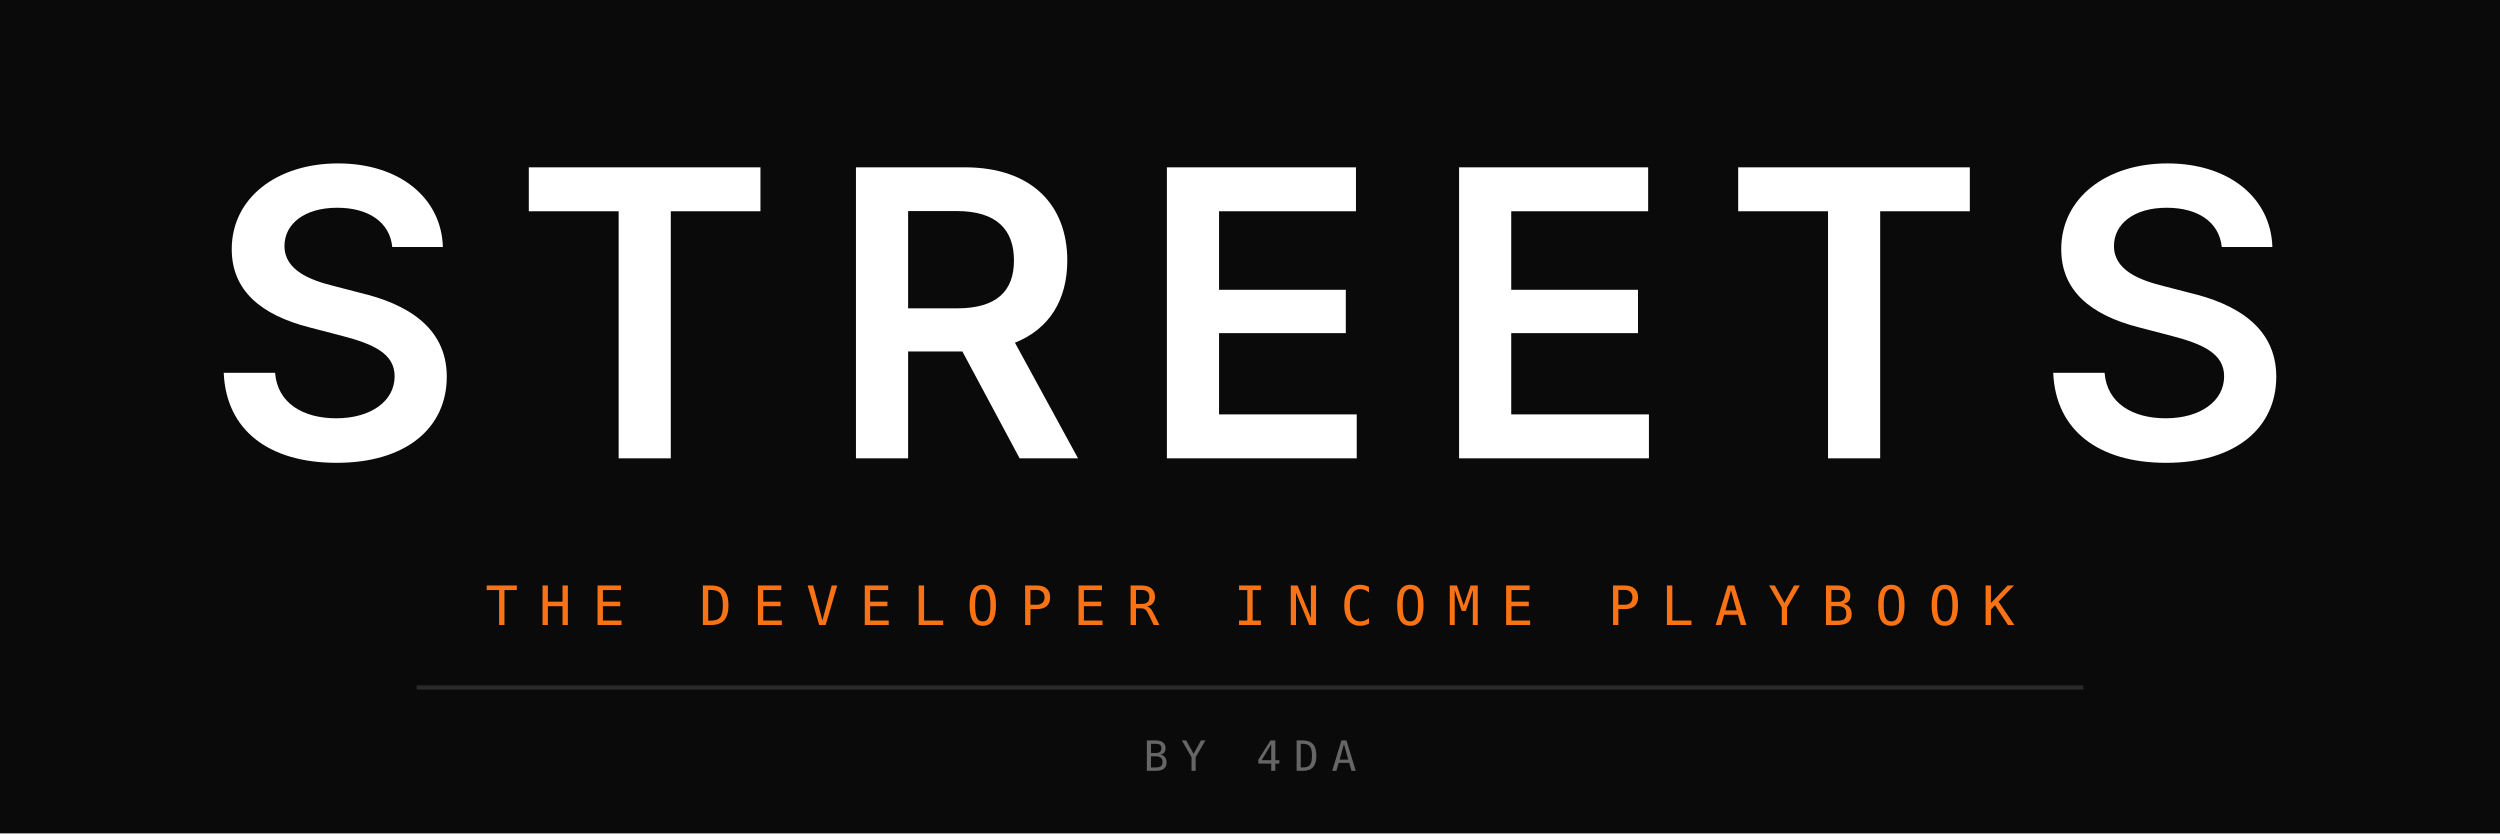
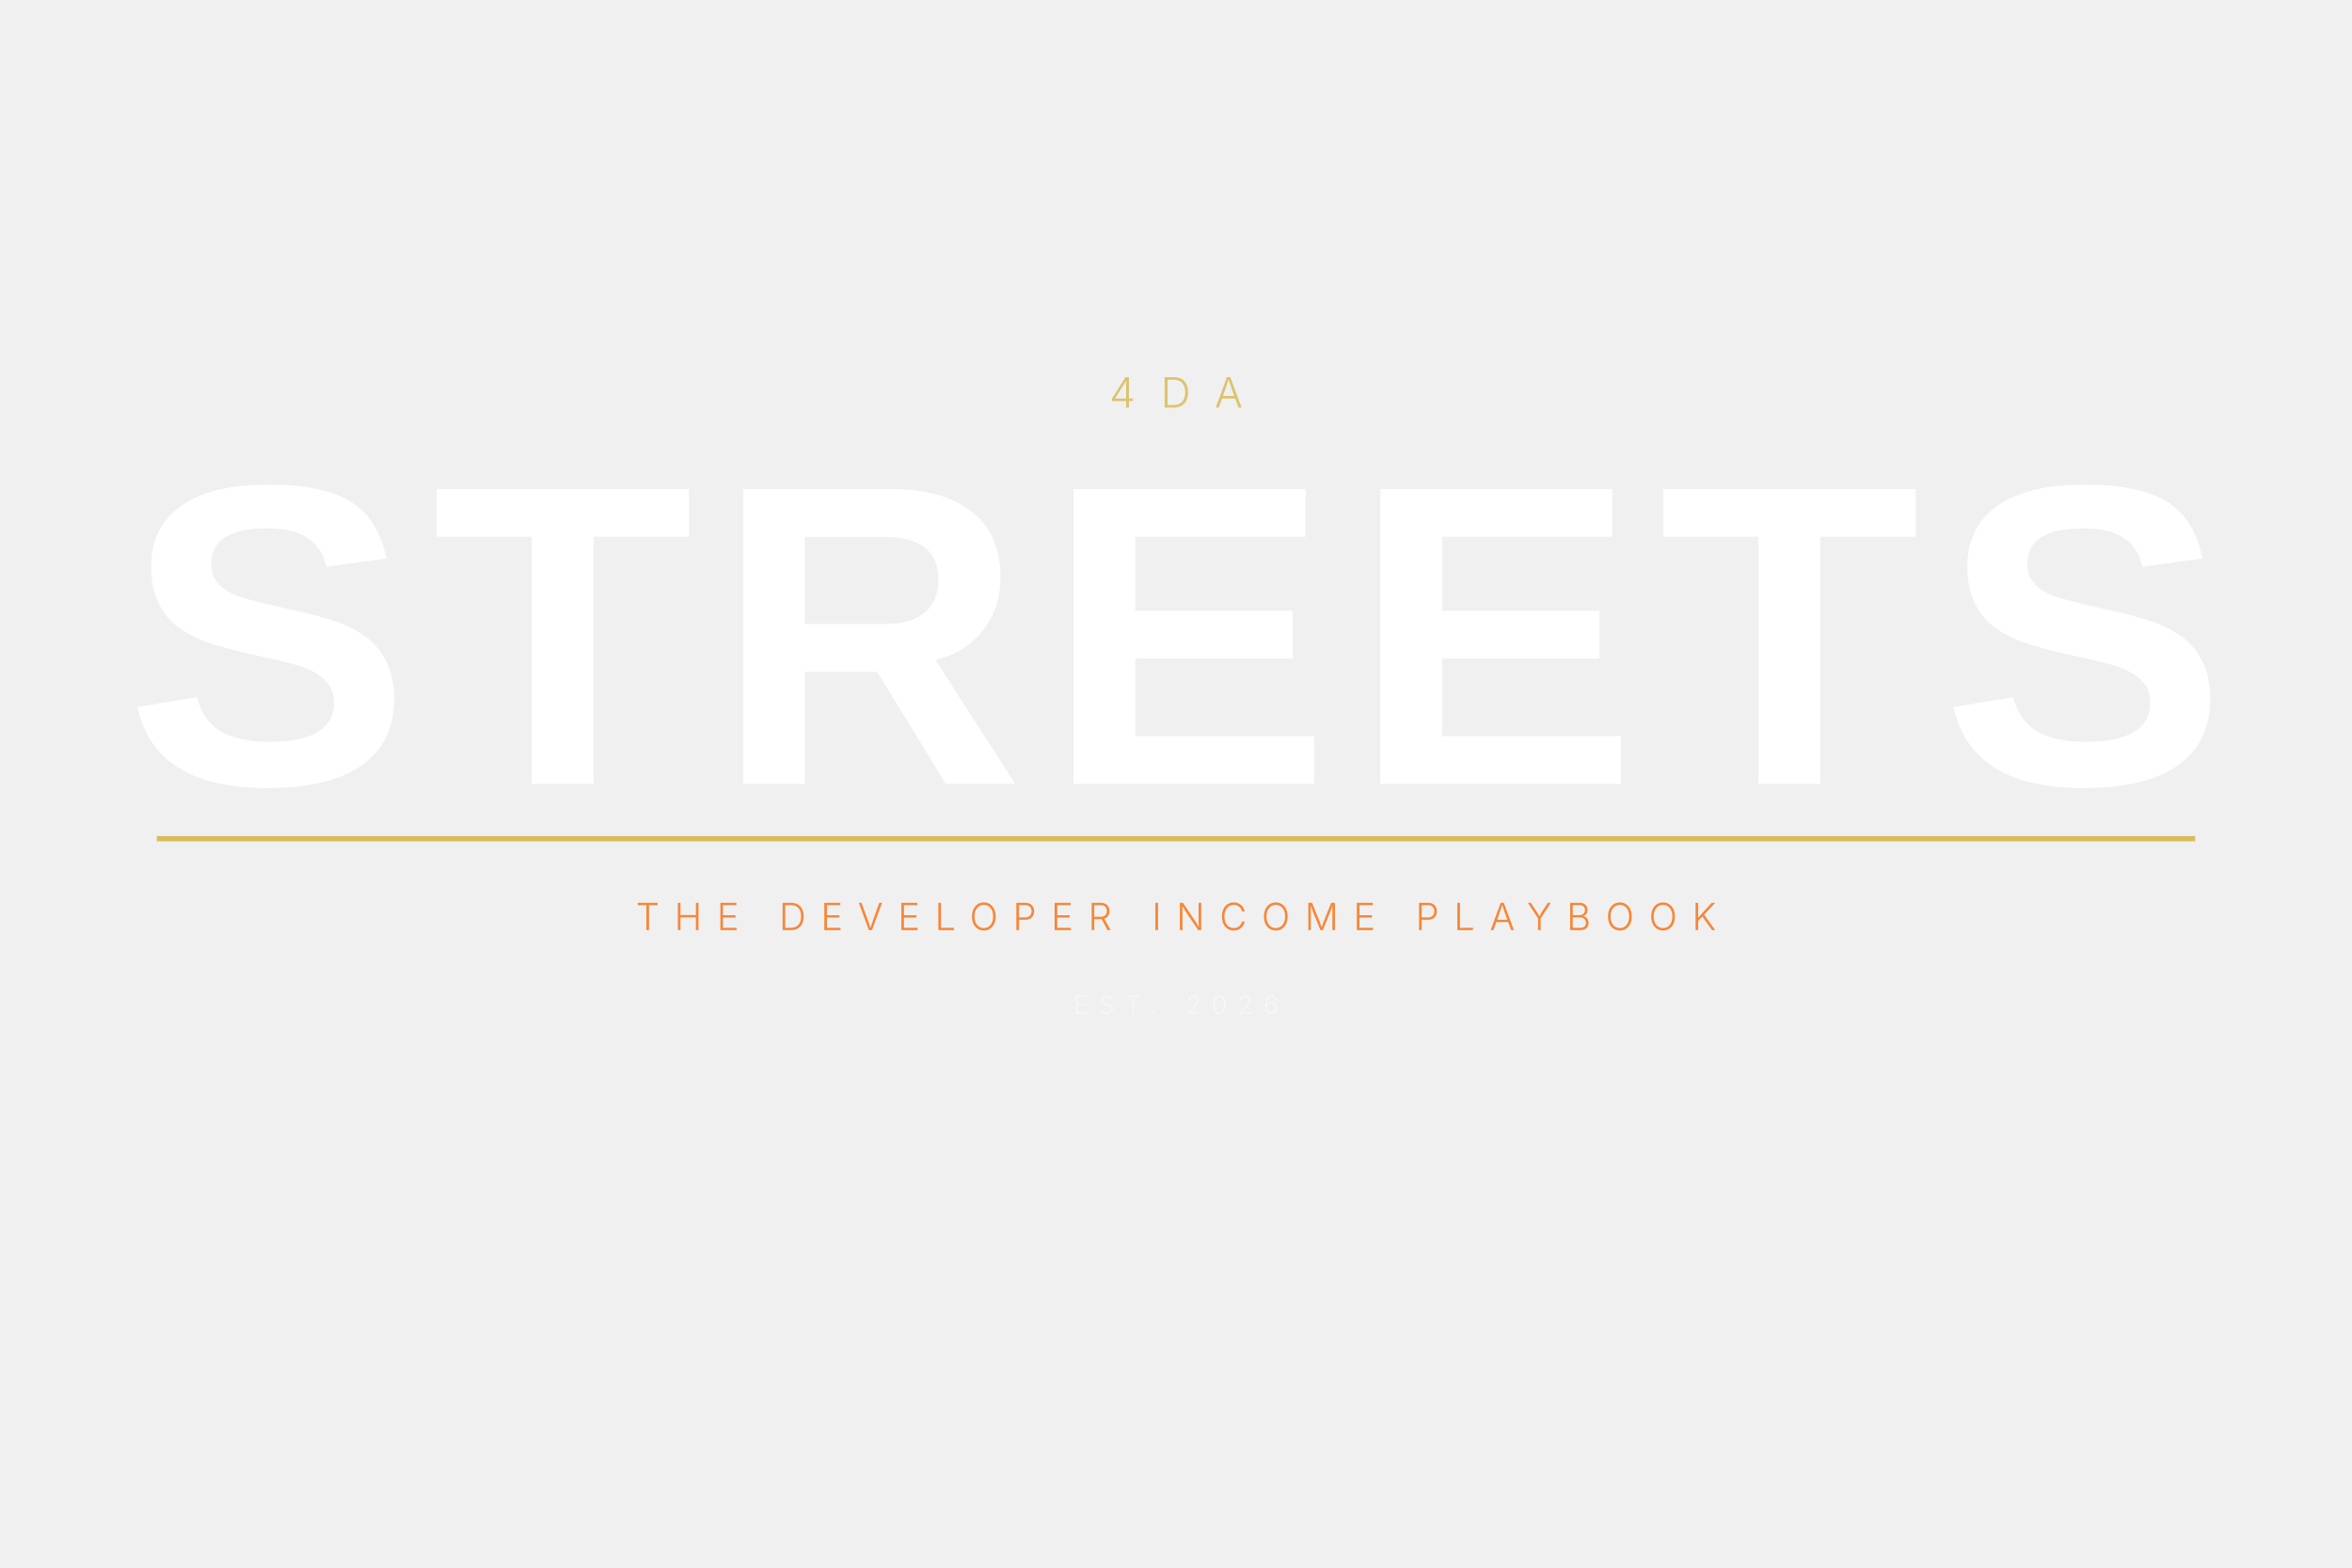
- <svg xmlns="http://www.w3.org/2000/svg" viewBox="0 0 600 200" width="600" height="200">
-   <rect width="600" height="200" fill="#0A0A0A" />
-   <text x="300" y="110" text-anchor="middle" font-family="Inter, -apple-system, sans-serif" font-size="96" font-weight="600" letter-spacing="12" fill="#FFFFFF">STREETS</text>
-   <text x="300" y="150" text-anchor="middle" font-family="'JetBrains Mono', monospace" font-size="13" letter-spacing="5" fill="#F97316">THE DEVELOPER INCOME PLAYBOOK</text>
-   <line x1="100" y1="165" x2="500" y2="165" stroke="#2A2A2A" stroke-width="1" />
-   <text x="300" y="185" text-anchor="middle" font-family="'JetBrains Mono', monospace" font-size="10" letter-spacing="3" fill="#666666">BY 4DA</text>
+ <svg xmlns="http://www.w3.org/2000/svg" viewBox="0 0 4500 3000" width="4500" height="3000">
+   <text x="2250" y="780" text-anchor="middle" font-family="'Inter', 'Helvetica Neue', Arial, sans-serif" font-size="80" font-weight="300" letter-spacing="48" fill="#D4AF37" opacity="0.7">4DA</text>
+   <text x="2250" y="1500" text-anchor="middle" font-family="'Arial Black', 'Helvetica Neue', Arial, sans-serif" font-size="820" font-weight="900" letter-spacing="40" fill="#FFFFFF">STREETS</text>
+   <rect x="300" y="1600" width="3900" height="10" fill="#D4AF37" opacity="0.8" />
+   <text x="2250" y="1780" text-anchor="middle" font-family="'Inter', 'Helvetica Neue', Arial, sans-serif" font-size="72" font-weight="300" letter-spacing="28" fill="#F97316" opacity="0.85">THE DEVELOPER INCOME PLAYBOOK</text>
+   <text x="2250" y="1940" text-anchor="middle" font-family="'Inter', 'Helvetica Neue', Arial, sans-serif" font-size="48" font-weight="300" letter-spacing="20" fill="#FFFFFF" opacity="0.4">EST. 2026</text>
</svg>
